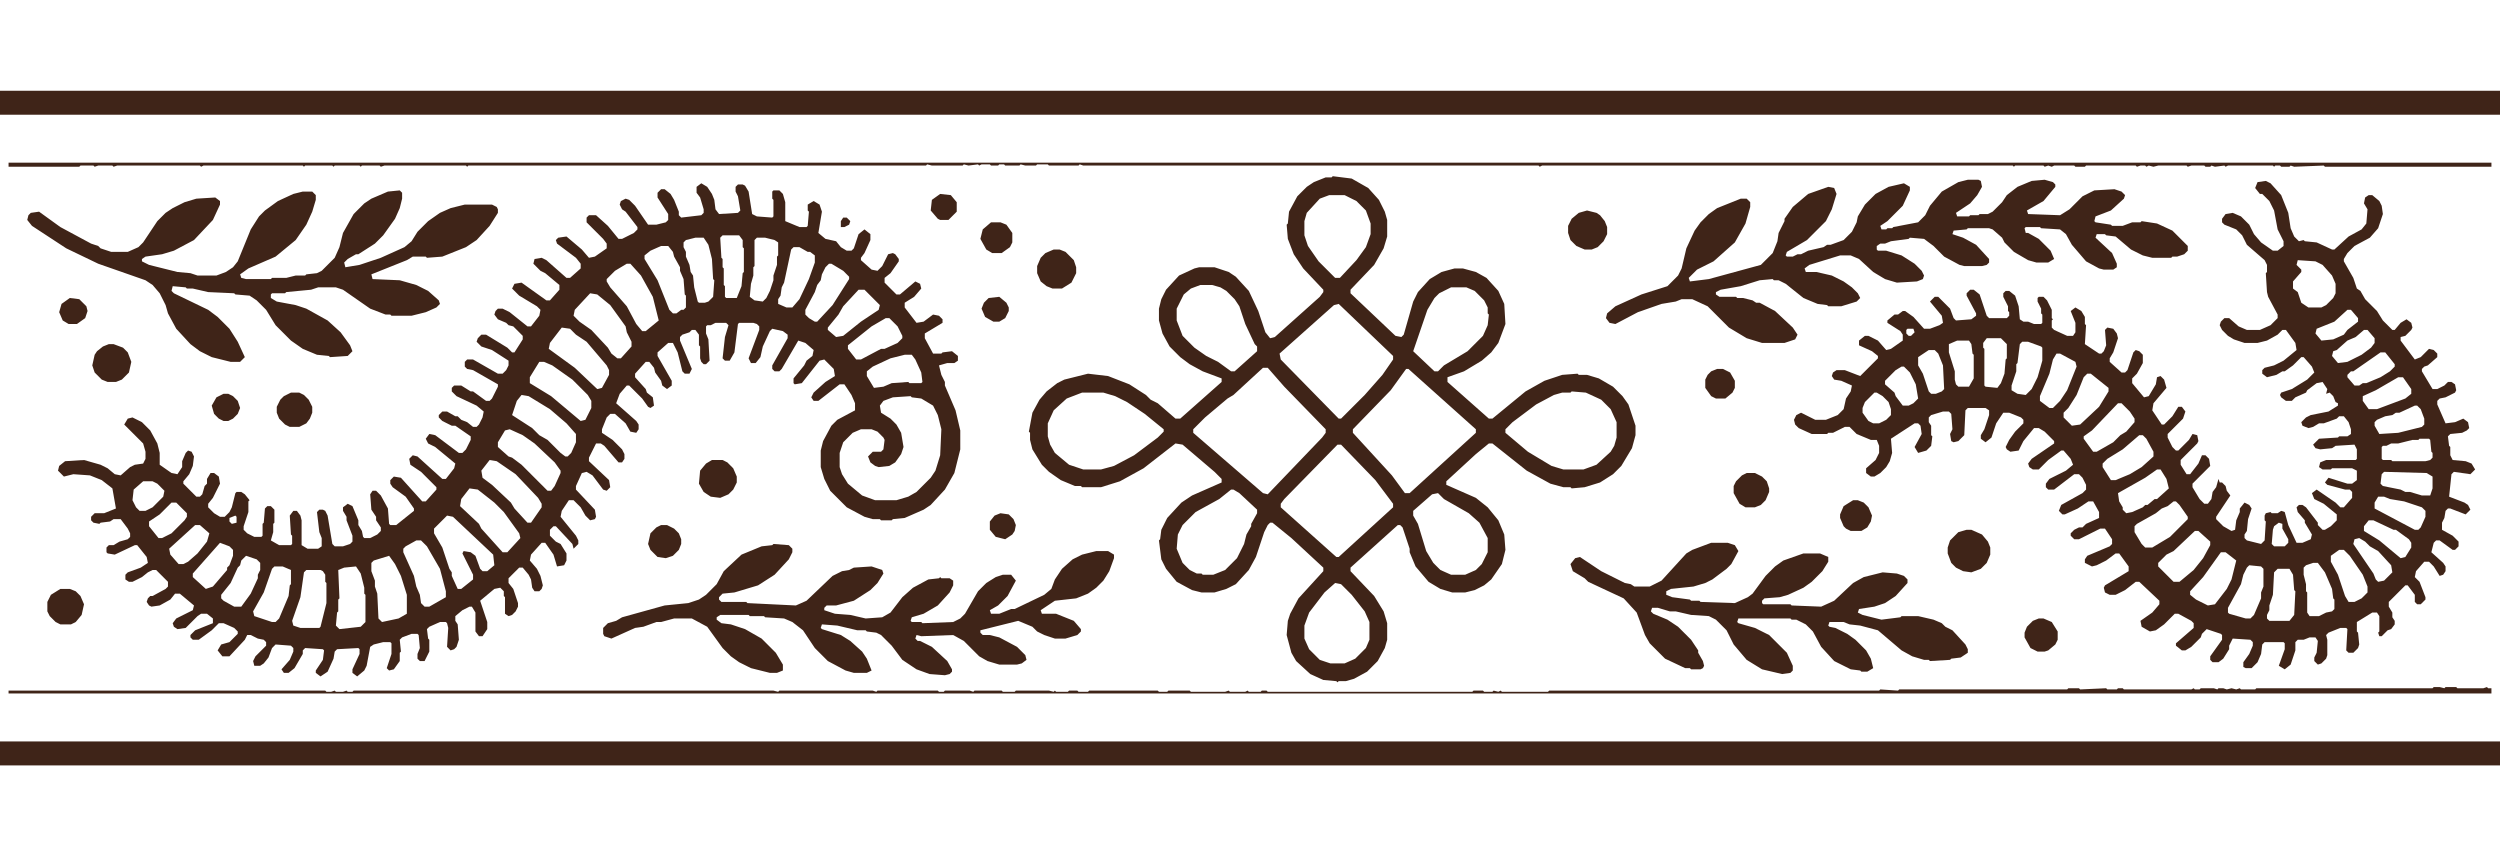
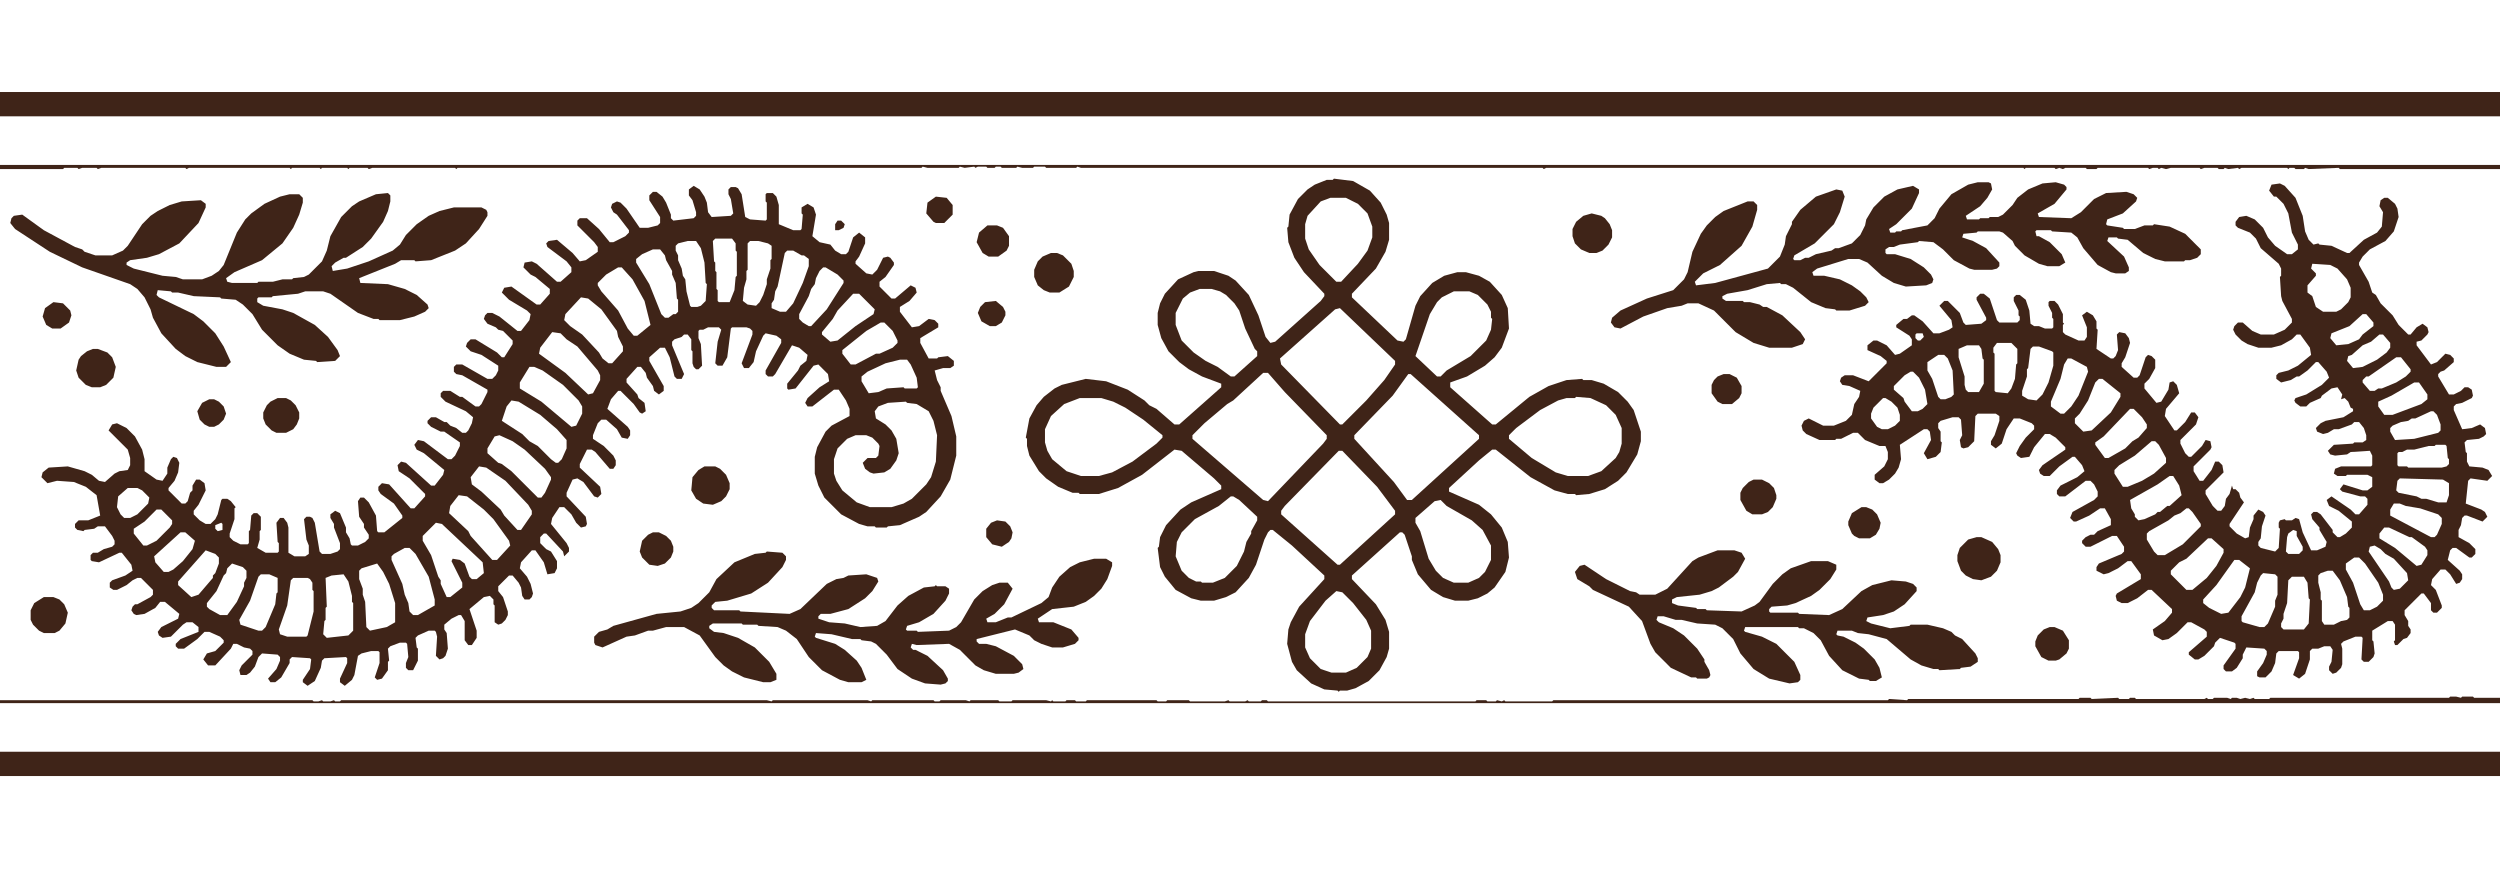
- <svg xmlns="http://www.w3.org/2000/svg" width="292" height="100" viewBox="4 0 292 100">
+ <svg xmlns="http://www.w3.org/2000/svg" width="288" height="100" viewBox="6 0 288 100">
  <defs>
    <clipPath id="interior">
      <rect x="5" y="19" width="290" height="62" />
    </clipPath>
  </defs>
  <g clip-path="url(#interior)">
    <g transform="translate(300 0) rotate(90) scale(0.1381215)">
      <path fill="#3F2418" fill-rule="evenodd" d="M511,2072L504,2075L500,2079L498,2084L498,2092L503,2100L509,2103L517,2103L521,2101L526,2096L528,2092L528,2083L526,2079L520,2074Z M263,2069L259,2070L253,2076L252,2084L257,2091L264,2093L271,2090L274,2085L274,2078L269,2071Z M306,2032L298,2035L294,2039L291,2047L291,2051L293,2056L297,2061L300,2063L309,2065L315,2063L321,2057L323,2052L323,2045L321,2040L315,2034Z M345,1940L339,1942L335,1946L333,1950L333,1954L336,1960L343,1964L350,1962L354,1958L356,1954L356,1950L354,1946L350,1942Z M344,1879L338,1882L334,1886L332,1890L332,1897L335,1903L338,1906L344,1909L349,1909L354,1907L359,1902L361,1898L361,1890L358,1884L354,1881L349,1879Z M177,1722L175,1723L173,1727L173,1750L176,1762L180,1771L187,1781L196,1790L204,1795L209,1801L218,1821L224,1839L226,1851L222,1852L219,1849L215,1842L215,1840L206,1826L199,1819L185,1809L176,1805L168,1803L163,1803L161,1805L162,1815L168,1829L172,1835L181,1844L197,1853L209,1856L218,1860L229,1871L231,1875L232,1884L233,1885L233,1893L235,1901L235,1913L236,1914L236,1935L235,1939L232,1940L227,1933L217,1910L203,1893L190,1884L179,1879L169,1876L165,1876L162,1879L162,1887L164,1895L170,1908L178,1919L183,1924L194,1931L221,1942L226,1946L230,1952L233,1960L233,1976L231,1982L230,1993L224,2017L221,2023L219,2023L217,2020L215,2006L212,1996L203,1979L186,1963L173,1957L170,1957L167,1961L168,1977L171,1987L176,1997L180,2003L187,2010L205,2022L209,2026L213,2035L213,2049L210,2058L208,2060L206,2066L192,2092L179,2110L180,2117L182,2119L186,2120L191,2116L210,2087L223,2060L237,2020L241,2014L248,2008L258,2003L265,2001L278,1994L291,1982L297,1974L302,1964L306,1948L306,1940L302,1936L289,1942L278,1949L268,1959L262,1967L248,1996L246,1998L242,1997L243,1986L244,1985L244,1980L247,1967L248,1945L249,1944L250,1932L254,1926L262,1918L275,1910L288,1897L295,1887L300,1875L301,1865L302,1864L301,1849L297,1845L292,1847L281,1855L271,1866L261,1884L258,1893L255,1909L252,1914L249,1914L248,1913L248,1902L247,1901L245,1880L243,1874L243,1859L245,1853L261,1830L266,1817L266,1813L267,1812L267,1795L264,1783L260,1774L257,1771L254,1772L246,1781L241,1791L237,1805L236,1828L232,1829L220,1799L217,1794L217,1783L218,1782L217,1769L209,1749L203,1740L191,1729L180,1722Z M456,1567L451,1569L447,1573L444,1579L444,1584L446,1588L451,1593L460,1595L465,1593L471,1587L472,1580L470,1574L465,1569L460,1567Z M403,1520L396,1523L391,1528L389,1532L389,1541L392,1546L398,1551L409,1552L416,1548L420,1542L421,1534L418,1527L414,1523L408,1520Z M187,1424L184,1427L184,1430L187,1432L192,1432L192,1429L190,1425Z M171,1334L165,1339L164,1348L169,1355L178,1356L185,1350L186,1348L186,1341L179,1334Z M301,1333L297,1338L298,1346L299,1347L299,1354L286,1361L282,1361L273,1346L270,1346L267,1349L266,1354L272,1362L273,1368L260,1378L256,1378L251,1370L244,1364L240,1365L238,1369L249,1382L249,1385L239,1395L235,1395L231,1390L221,1383L219,1383L215,1386L214,1388L215,1392L225,1397L229,1401L228,1406L220,1415L218,1415L214,1412L203,1407L198,1407L194,1412L198,1417L210,1421L212,1423L212,1427L209,1432L204,1436L202,1445L197,1451L179,1448L173,1450L170,1455L173,1460L178,1460L179,1459L191,1460L192,1461L192,1467L187,1479L171,1479L164,1481L161,1484L161,1489L162,1490L168,1490L169,1489L183,1489L184,1490L183,1503L181,1507L162,1510L157,1513L156,1515L156,1519L158,1521L162,1521L166,1519L178,1517L180,1519L181,1535L177,1538L169,1539L164,1541L158,1545L155,1550L158,1554L163,1554L167,1551L177,1548L180,1548L182,1550L184,1567L182,1569L179,1569L169,1573L164,1576L160,1581L160,1584L163,1587L167,1587L181,1578L186,1578L188,1580L190,1588L190,1595L174,1606L169,1611L168,1614L170,1618L173,1619L177,1617L179,1614L192,1604L194,1604L197,1607L202,1617L202,1620L191,1629L182,1639L182,1645L184,1647L188,1647L202,1633L206,1630L210,1630L217,1640L218,1645L211,1651L200,1664L201,1671L203,1673L206,1672L218,1656L223,1652L227,1652L235,1661L235,1664L220,1681L218,1685L219,1691L223,1692L229,1686L231,1682L241,1670L245,1670L254,1678L254,1681L239,1702L240,1708L244,1710L250,1704L259,1689L262,1686L267,1687L276,1694L276,1697L264,1712L261,1718L261,1722L263,1724L266,1725L270,1722L273,1715L275,1713L276,1709L284,1701L287,1701L298,1708L298,1710L294,1714L283,1732L283,1736L286,1739L289,1740L293,1736L296,1727L305,1713L309,1713L313,1715L316,1718L316,1722L304,1743L304,1748L306,1750L310,1750L312,1748L313,1743L325,1722L327,1722L337,1727L339,1729L339,1732L331,1743L331,1745L326,1753L326,1759L328,1761L331,1761L335,1757L343,1740L348,1734L353,1735L359,1738L361,1740L361,1743L357,1748L355,1753L352,1756L352,1758L348,1765L348,1769L351,1772L353,1772L356,1769L360,1761L360,1758L369,1745L372,1745L380,1749L383,1752L383,1755L368,1775L367,1780L371,1783L375,1781L378,1775L392,1758L396,1759L405,1766L405,1769L386,1790L385,1794L388,1797L393,1796L399,1787L412,1774L414,1774L424,1783L424,1786L404,1804L403,1810L406,1813L409,1813L412,1811L420,1800L430,1793L432,1793L444,1808L444,1813L443,1814L430,1815L419,1821L415,1825L415,1828L418,1830L431,1829L437,1825L440,1825L446,1821L449,1821L452,1824L455,1830L455,1835L454,1836L449,1837L444,1840L440,1840L428,1845L426,1849L429,1853L432,1853L437,1850L440,1850L453,1845L458,1845L460,1847L462,1853L462,1860L460,1862L436,1866L432,1868L431,1870L431,1873L433,1875L450,1873L455,1871L462,1871L464,1874L464,1883L461,1888L440,1888L436,1889L432,1892L432,1895L436,1898L452,1897L453,1896L460,1896L461,1897L461,1907L457,1914L450,1912L443,1912L442,1911L431,1911L428,1914L428,1917L430,1919L442,1920L443,1921L453,1921L454,1922L454,1928L451,1934L448,1937L445,1937L433,1933L424,1933L423,1932L418,1936L416,1939L416,1943L417,1944L429,1947L433,1949L437,1953L437,1957L434,1962L429,1967L426,1967L421,1963L409,1957L403,1958L400,1962L400,1965L405,1968L409,1968L411,1970L418,1972L420,1974L420,1977L409,1988L407,1988L401,1983L394,1980L386,1979L382,1981L381,1984L383,1986L390,1989L395,1989L401,1993L400,1998L393,2008L383,2008L375,2010L364,2016L357,2023L353,2031L354,2035L359,2038L375,2022L382,2020L388,2020L392,2022L393,2029L395,2033L402,2041L401,2046L396,2052L393,2058L389,2072L390,2088L394,2093L398,2094L403,2089L401,2081L402,2067L406,2057L413,2048L430,2045L434,2055L434,2063L437,2066L440,2066L442,2064L443,2059L442,2058L441,2050L439,2047L439,2041L447,2035L451,2033L454,2033L456,2035L458,2042L461,2047L461,2051L463,2053L467,2053L468,2052L469,2046L461,2029L461,2027L471,2019L476,2018L480,2024L484,2035L486,2037L490,2037L492,2034L492,2031L488,2023L484,2018L482,2014L482,2011L492,2001L496,2001L498,2003L504,2014L504,2016L506,2018L509,2019L512,2017L513,2015L512,2008L507,1999L502,1995L502,1991L512,1979L516,1980L523,1994L527,1997L530,1996L532,1993L531,1986L521,1976L519,1973L519,1968L523,1963L527,1963L533,1978L537,1982L539,1982L541,1980L541,1975L533,1964L527,1958L527,1954L531,1945L534,1942L536,1942L543,1949L545,1956L550,1959L555,1955L555,1949L541,1936L537,1934L537,1931L540,1925L541,1920L543,1918L546,1918L555,1927L559,1929L563,1928L563,1923L561,1920L556,1916L548,1913L545,1910L546,1897L548,1895L551,1895L558,1898L566,1905L569,1903L569,1899L565,1894L553,1887L550,1887L548,1885L549,1870L550,1869L558,1870L567,1876L569,1876L572,1872L568,1866L557,1861L551,1860L549,1858L548,1840L549,1839L553,1839L566,1845L569,1845L572,1841L567,1835L563,1833L547,1830L545,1827L543,1819L543,1813L544,1812L553,1812L565,1816L567,1814L566,1810L559,1805L552,1805L551,1804L541,1805L539,1803L536,1795L536,1790L537,1789L548,1788L553,1790L557,1790L559,1788L559,1784L551,1780L541,1780L540,1781L532,1782L530,1780L526,1771L526,1766L527,1765L531,1764L547,1765L550,1762L549,1759L547,1757L541,1755L528,1756L525,1758L521,1758L516,1752L513,1746L513,1744L518,1741L534,1741L538,1738L538,1735L532,1731L526,1731L508,1737L498,1725L497,1720L500,1717L504,1717L505,1716L519,1716L521,1713L520,1710L517,1707L513,1705L510,1705L498,1709L493,1713L489,1713L480,1704L480,1701L486,1696L490,1694L497,1693L500,1691L500,1687L498,1685L495,1684L487,1686L481,1689L474,1695L469,1694L459,1685L459,1682L469,1675L479,1672L478,1666L474,1664L468,1664L460,1669L458,1673L453,1678L448,1678L445,1675L445,1673L460,1659L464,1658L460,1654L457,1654L453,1656L437,1669L432,1668L423,1662L423,1658L429,1652L436,1648L440,1644L439,1640L437,1639L431,1640L414,1656L411,1656L400,1651L399,1647L402,1642L414,1633L415,1630L412,1627L406,1628L390,1645L387,1645L375,1639L375,1635L377,1632L391,1620L391,1617L388,1615L384,1615L380,1617L372,1625L366,1634L363,1634L353,1630L350,1627L350,1623L358,1614L365,1610L366,1605L363,1603L359,1603L356,1605L341,1622L333,1619L326,1613L326,1611L337,1600L344,1595L345,1593L343,1590L336,1591L332,1596L329,1597L319,1606L316,1606L306,1597L306,1594L311,1590L315,1589L322,1584L326,1583L329,1579L326,1575L322,1575L301,1587L298,1587L290,1578L290,1574L298,1570L314,1566L316,1564L316,1560L312,1558L288,1568L285,1568L283,1566L281,1560L279,1558L279,1555L283,1552L292,1552L293,1551L303,1551L306,1550L308,1548L308,1546L305,1543L287,1544L282,1546L276,1546L275,1545L275,1542L273,1538L273,1529L275,1527L285,1530L303,1532L305,1530L305,1526L298,1522L274,1519L273,1518L273,1506L274,1503L276,1501L279,1501L303,1510L307,1508L307,1504L302,1500L293,1498L280,1492L278,1490L280,1481L283,1477L286,1477L309,1490L312,1490L314,1488L314,1484L312,1482L288,1468L290,1462L296,1455L301,1456L305,1461L309,1463L320,1472L324,1472L325,1471L324,1465L305,1450L304,1446L312,1438L318,1437L323,1445L332,1455L336,1457L339,1455L339,1451L325,1433L325,1429L334,1423L341,1420L347,1420L355,1435L360,1440L373,1447L381,1449L395,1449L405,1446L415,1441L429,1427L437,1412L439,1405L439,1399L440,1398L440,1389L439,1388L438,1378L431,1362L427,1356L414,1344L400,1336L380,1331L364,1331L347,1335L326,1344L323,1344L317,1347L309,1349L307,1342L307,1336L305,1333Z M415,2004L420,2005L429,2014L432,2020L432,2025L429,2028L423,2031L414,2030L407,2022L407,2014L409,2010Z M434,1985L437,1985L440,1987L451,1998L455,2006L455,2009L445,2017L441,2017L435,2008L425,1998L425,1994Z M451,1966L458,1968L468,1976L475,1984L477,1988L477,1992L469,1999L464,2000L444,1978L444,1974Z M465,1946L470,1946L478,1949L480,1951L482,1951L496,1963L498,1969L488,1980L485,1980L459,1957L462,1949Z M436,1944L437,1943L442,1943L443,1947L441,1949L438,1949Z M473,1926L476,1923L482,1923L486,1925L489,1925L502,1931L513,1939L513,1945L508,1954L506,1956L503,1956L493,1948L480,1942L478,1940L474,1939L470,1935Z M482,1897L494,1897L495,1898L504,1899L523,1907L526,1910L526,1913L521,1928L517,1929L501,1920L481,1913L479,1911L479,1904Z M483,1870L486,1868L492,1868L493,1867L510,1867L530,1872L531,1873L531,1889L529,1895L525,1896L505,1889L484,1886L482,1884L482,1872Z M479,1842L485,1838L497,1835L502,1835L503,1834L526,1834L530,1838L532,1856L529,1859L518,1858L517,1857L507,1857L506,1856L482,1857L480,1852Z M523,1806L526,1820L523,1823L502,1824L496,1826L491,1826L483,1829L476,1829L474,1827L470,1814L477,1809L487,1804L503,1799L519,1799Z M513,1780L513,1784L510,1787L503,1788L496,1791L487,1793L467,1802L464,1802L462,1800L457,1791L457,1787L462,1782L481,1771L500,1766L505,1766Z M478,1725L483,1731L483,1735L481,1737L470,1741L467,1745L466,1751L468,1752L486,1743L490,1743L498,1753L498,1756L487,1761L484,1761L481,1763L463,1769L451,1776L447,1776L436,1765L437,1760L469,1726Z M467,1714L467,1718L447,1736L443,1738L428,1754L422,1753L413,1746L414,1739L425,1725L433,1717L451,1704L455,1703Z M442,1694L442,1697L430,1708L425,1711L410,1727L404,1735L398,1736L389,1729L390,1723L401,1707L421,1688L426,1685L429,1685Z M415,1677L415,1680L393,1702L387,1710L386,1713L378,1722L374,1722L364,1716L363,1712L368,1701L375,1691L391,1674L398,1669L400,1669L411,1674Z M386,1663L386,1665L383,1669L372,1680L368,1687L362,1693L351,1710L339,1706L334,1702L335,1696L346,1678L358,1664L367,1656L374,1656L383,1660Z M355,1648L356,1652L335,1677L324,1695L319,1695L306,1687L306,1683L309,1676L321,1659L334,1646L339,1643L345,1643Z M328,1634L329,1638L311,1657L295,1679L290,1678L277,1668L278,1661L283,1656L289,1647L309,1630L313,1628L317,1628Z M293,1609L303,1618L303,1621L299,1626L294,1629L279,1643L272,1653L267,1658L262,1657L248,1644L249,1638L258,1627L276,1614L281,1613L289,1609Z M271,1586L280,1597L280,1600L274,1605L259,1613L243,1627L238,1630L236,1630L229,1623L223,1613L223,1610L233,1601L251,1591Z M262,1565L262,1567L265,1571L265,1574L262,1577L237,1587L219,1598L216,1598L212,1593L208,1584L208,1578L213,1574L217,1573L226,1568L229,1568L236,1565L249,1564L250,1563L260,1563Z M255,1544L256,1547L256,1552L255,1553L243,1556L233,1557L230,1559L224,1560L217,1563L213,1563L209,1565L205,1565L203,1563L201,1555L201,1548L207,1544L219,1541L236,1540L237,1539L251,1540Z M199,1518L203,1515L209,1515L210,1514L230,1514L231,1515L242,1516L252,1520L252,1529L251,1530L242,1530L241,1531L227,1531L226,1532L219,1532L218,1533L201,1534L199,1532Z M201,1496L203,1488L205,1485L216,1485L217,1486L224,1486L233,1489L237,1489L246,1492L252,1495L255,1498L254,1505L251,1509L240,1508L233,1506L226,1506L225,1505L203,1505L201,1503Z M213,1458L216,1454L222,1454L236,1459L253,1467L260,1473L260,1478L257,1485L253,1485L250,1483L243,1482L239,1480L211,1474L209,1472L209,1467L213,1460Z M229,1430L234,1425L236,1425L258,1439L272,1452L272,1454L269,1459L266,1462L262,1462L247,1454L241,1452L237,1449L232,1448L226,1445L223,1442L223,1440Z M258,1399L262,1400L272,1415L284,1430L285,1436L279,1443L277,1443L266,1434L259,1430L245,1417L245,1412Z M284,1380L286,1380L290,1384L295,1395L295,1398L304,1415L304,1419L295,1426L292,1426L276,1406L269,1394L269,1391L276,1384Z M323,1363L324,1364L324,1374L323,1375L324,1389L327,1396L328,1404L318,1410L314,1410L310,1405L303,1390L300,1378L300,1372L304,1369L315,1364Z M343,1354L351,1350L363,1347L385,1348L398,1352L404,1356L416,1368L420,1375L423,1385L423,1403L419,1414L409,1426L401,1431L395,1433L383,1433L374,1430L366,1422L363,1415L363,1406L365,1401L370,1396L372,1395L380,1396L382,1398L382,1405L386,1409L391,1407L394,1403L395,1400L394,1391L391,1386L384,1381L378,1379L366,1381L359,1385L354,1390L349,1398L343,1399L339,1396L336,1388L335,1373L336,1372L337,1364Z M263,1290L260,1290L256,1292L251,1298L252,1307L256,1311L261,1313L268,1310L272,1303L272,1298L269,1293Z M197,1287L190,1292L188,1297L188,1305L194,1312L202,1314L211,1309L214,1304L214,1296L209,1289L205,1287Z M444,1284L439,1286L435,1290L434,1297L436,1302L441,1306L448,1306L454,1301L456,1293L452,1287L449,1285Z M226,1233L220,1235L213,1242L211,1247L211,1252L214,1259L218,1263L225,1266L231,1266L238,1263L242,1258L244,1253L244,1245L239,1237L231,1233Z M469,1201L466,1206L466,1216L469,1228L473,1236L481,1245L490,1251L498,1254L503,1260L515,1285L515,1288L519,1298L519,1305L516,1306L512,1299L504,1291L491,1284L486,1288L486,1295L488,1301L493,1309L500,1316L519,1327L523,1331L526,1337L527,1363L526,1364L526,1372L525,1373L522,1372L519,1362L512,1350L501,1340L495,1337L491,1337L489,1340L489,1347L488,1348L489,1349L490,1358L497,1371L505,1380L518,1390L522,1397L523,1411L520,1424L519,1437L516,1446L514,1446L512,1444L512,1436L508,1421L499,1407L493,1401L485,1396L482,1397L479,1406L480,1421L482,1425L483,1431L487,1439L508,1461L512,1470L510,1511L509,1512L509,1533L507,1535L505,1535L502,1532L501,1522L495,1502L486,1488L473,1476L467,1473L464,1473L461,1476L460,1489L461,1490L462,1499L469,1516L483,1531L494,1537L503,1546L507,1552L510,1561L512,1581L522,1617L525,1622L527,1629L531,1633L536,1633L538,1632L540,1626L531,1606L530,1599L526,1588L526,1584L523,1573L523,1558L530,1545L548,1532L555,1525L560,1518L565,1508L569,1492L569,1486L567,1481L562,1481L552,1487L540,1499L532,1513L528,1525L527,1533L524,1537L522,1537L520,1534L520,1510L521,1509L521,1497L522,1496L523,1480L526,1473L533,1464L548,1454L559,1443L567,1428L569,1421L569,1410L567,1406L557,1410L551,1414L542,1424L537,1432L532,1448L531,1449L528,1448L529,1435L533,1418L533,1411L534,1410L535,1402L537,1398L546,1389L558,1380L566,1368L570,1357L571,1344L570,1340L568,1338L566,1338L559,1342L547,1355L542,1365L542,1367L540,1369L537,1368L538,1364L537,1337L542,1328L555,1315L559,1308L562,1298L562,1283L561,1279L558,1275L554,1276L547,1283L539,1298L537,1306L537,1312L535,1314L533,1314L525,1282L530,1270L534,1266L537,1260L540,1251L540,1242L537,1232L534,1229L532,1229L525,1235L519,1250L519,1262L516,1263L508,1251L506,1233L502,1223L497,1216L491,1210L483,1205L472,1201Z M192,784L187,786L182,790L180,793L178,801L180,808L185,814L191,817L197,817L203,815L208,810L211,803L211,797L209,792L204,787L198,784Z M360,760L342,766L335,771L327,779L320,791L317,801L317,808L316,809L317,822L322,837L331,853L354,881L354,884L323,919L319,919L314,905L305,890L298,882L290,876L274,870L257,871L246,876L235,886L230,895L227,906L227,913L230,924L236,934L247,944L255,948L283,956L285,958L284,963L248,1001L245,1001L224,981L210,973L200,970L186,970L179,972L169,977L159,986L151,1000L149,1016L150,1017L150,1022L154,1032L158,1038L166,1046L179,1053L189,1054L190,1055L202,1054L215,1049L227,1041L245,1024L247,1024L251,1027L285,1065L286,1069L281,1073L263,1079L246,1087L234,1098L230,1104L226,1116L226,1129L227,1133L233,1146L245,1157L253,1161L261,1163L271,1163L282,1160L293,1154L302,1145L308,1137L314,1126L320,1110L323,1110L354,1145L354,1149L341,1164L338,1170L334,1174L325,1188L318,1206L316,1223L321,1243L324,1249L331,1258L338,1264L349,1270L365,1273L366,1272L372,1272L380,1270L393,1262L399,1256L406,1246L411,1234L411,1229L412,1228L412,1212L407,1196L396,1176L375,1149L376,1143L399,1116L405,1110L408,1110L419,1135L425,1144L438,1156L448,1161L456,1162L457,1163L473,1161L481,1157L492,1148L499,1135L501,1127L501,1116L498,1106L494,1098L482,1087L471,1081L450,1074L444,1071L442,1069L442,1067L455,1051L480,1024L483,1024L506,1045L519,1052L525,1054L537,1055L552,1051L559,1047L570,1035L575,1024L576,1013L577,1012L576,1011L576,1005L574,998L568,987L559,978L548,972L541,970L527,970L517,973L504,981L483,1001L480,1001L444,961L444,959L446,957L464,951L467,951L479,946L492,935L498,925L501,915L501,904L499,896L495,888L490,882L477,873L465,870L452,871L440,876L429,885L421,895L410,920L407,920L384,895L375,884L375,881L398,852L409,832L412,821L412,815L413,814L412,803L408,790L401,779L394,772L379,763L368,760Z M363,1159L365,1159L370,1164L385,1184L394,1201L397,1212L397,1227L393,1239L383,1251L376,1255L369,1257L358,1257L347,1252L337,1241L332,1228L332,1210L335,1200L340,1190L350,1175Z M431,1080L434,1080L443,1085L445,1085L452,1089L460,1091L472,1097L482,1107L486,1117L486,1126L485,1127L485,1131L482,1137L476,1143L464,1148L452,1147L444,1143L433,1132L422,1112L414,1102L414,1100L417,1095Z M297,1080L314,1099L314,1102L306,1113L301,1123L294,1133L284,1143L271,1148L261,1148L249,1142L244,1136L241,1128L241,1118L243,1111L246,1106L253,1099L259,1095L274,1090L291,1082L293,1080Z M363,1022L366,1022L370,1025L418,1071L417,1075L366,1134L363,1134L353,1124L337,1105L334,1100L311,1075L311,1071L327,1057Z M494,1009L503,1000L517,989L526,985L541,985L548,988L557,997L561,1006L561,1018L558,1027L549,1036L540,1040L529,1040L518,1036L501,1023L493,1014Z M189,984L198,984L209,988L220,996L235,1010L235,1014L221,1028L208,1037L199,1040L187,1040L180,1038L168,1027L165,1019L165,1006L170,996L178,988Z M426,965L429,965L471,1011L471,1013L429,1060L426,1060L422,1057L376,1012L376,1009L406,980Z M304,965L317,974L334,989L354,1009L354,1011L304,1060L299,1061L258,1015L257,1011L301,965Z M363,895L366,895L417,951L417,955L402,966L366,999L363,999L330,967L312,954L312,952Z M477,890L482,895L486,904L486,916L482,925L476,931L466,937L443,944L436,948L432,948L418,932L417,927L422,922L434,901L442,892L455,885L467,885Z M254,888L260,885L265,885L266,884L275,885L284,889L297,902L309,922L314,927L314,930L297,948L262,936L252,930L248,926L243,916L243,903L246,896Z M357,776L370,776L377,778L382,781L393,793L397,804L397,821L394,831L382,851L366,870L363,870L357,864L342,844L334,829L332,822L332,815L331,814L332,802L338,789L346,781Z M322,676L315,680L312,686L312,691L314,696L317,699L321,701L328,701L335,696L337,692L337,684L332,678L328,676Z M413,647L407,649L403,653L400,659L400,666L402,670L407,675L411,677L417,677L426,672L429,667L429,659L427,654L423,650L416,647Z M436,560L429,563L425,567L423,572L423,576L428,584L435,587L438,587L445,584L447,582L449,578L449,569L446,564L441,561Z M552,479L549,479L545,481L533,492L530,498L527,501L524,508L521,521L521,535L522,536L524,552L520,568L518,572L515,571L513,558L510,549L504,540L493,530L490,530L487,533L485,539L484,551L488,567L493,576L508,592L513,603L512,628L511,629L511,652L510,653L508,653L506,651L505,638L503,631L497,618L492,611L483,602L475,597L471,597L468,604L468,618L474,635L479,642L487,650L502,661L505,665L510,676L509,705L508,706L508,713L507,714L505,729L503,734L500,734L498,730L496,711L493,701L490,695L481,683L477,679L466,673L461,676L459,682L459,696L465,712L468,717L491,738L496,748L496,761L494,764L493,769L483,789L471,807L472,811L477,815L483,813L489,803L492,800L506,770L518,759L537,752L544,748L557,735L565,718L565,714L566,713L566,705L565,703L563,702L559,703L552,707L550,707L541,713L530,724L524,733L519,745L517,747L514,746L514,741L517,731L517,726L520,713L521,698L524,692L533,683L545,677L558,666L566,653L570,636L569,629L567,627L563,627L552,632L537,647L531,659L527,673L526,674L523,673L523,629L524,628L524,624L528,616L534,610L547,603L559,592L566,578L567,570L568,569L568,564L565,559L557,561L550,565L541,574L536,581L531,591L530,596L529,597L526,596L526,584L528,579L529,570L533,555L550,535L555,526L558,516L558,512L559,511L558,494L557,493L556,485Z M463,460L458,462L452,467L448,476L448,480L450,487L457,494L463,496L468,496L476,493L480,489L483,483L484,476L481,468L476,463L469,460Z M534,403L526,408L523,415L523,419L525,424L530,429L535,431L539,431L548,426L551,420L551,414L550,411L545,405L541,403Z M208,293L195,306L189,319L187,332L188,333L188,340L191,348L191,357L190,358L188,371L187,372L183,371L178,358L168,347L165,346L162,349L160,355L161,372L166,382L177,393L182,401L181,428L178,429L170,415L158,405L156,405L154,407L152,414L153,425L158,437L165,446L171,450L179,458L181,462L181,469L182,470L182,477L183,478L183,488L180,489L172,477L165,471L158,467L153,468L152,470L152,479L154,487L162,501L174,511L182,515L188,521L192,542L193,543L193,547L194,548L194,552L191,553L187,547L174,534L161,528L158,528L155,533L158,546L164,557L173,566L183,572L188,573L196,577L203,584L207,595L207,598L209,601L212,614L215,620L215,623L217,627L217,632L216,633L213,632L203,615L187,599L177,594L164,590L159,592L158,597L164,614L175,627L185,634L187,634L197,639L204,640L214,644L224,654L236,698L238,714L235,715L228,708L221,694L205,676L189,667L175,663L171,663L168,666L168,671L176,691L181,698L188,705L195,710L210,717L227,721L233,724L242,733L249,755L259,777L265,784L269,785L273,782L274,777L264,758L257,738L255,726L253,721L253,712L259,699L277,681L286,666L290,653L290,634L287,625L283,623L277,627L263,642L256,655L256,658L254,661L252,669L252,674L251,675L251,689L249,692L247,692L245,688L242,671L237,655L236,644L237,643L237,639L240,633L252,618L257,606L258,598L259,597L259,586L255,573L252,570L248,572L243,577L238,584L233,594L230,607L230,616L227,617L224,613L216,587L216,578L219,571L230,559L236,549L239,539L238,522L236,517L233,516L229,518L223,524L216,535L212,548L212,555L211,556L208,556L206,553L206,549L204,544L202,529L201,528L202,516L208,508L217,499L224,486L225,482L225,467L224,463L222,461L219,461L207,472L201,483L198,492L195,491L194,480L193,479L193,461L194,458L201,450L205,448L213,440L220,428L222,421L222,411L219,406L212,409L202,419L197,428L197,430L193,431L192,430L192,418L193,417L194,401L198,396L207,391L221,379L227,368L228,364L228,356L226,353L223,353L214,357L201,371L198,370L198,363L199,362L200,354L211,341L216,331L218,323L218,307L217,306L217,302L215,296L212,293Z M397,50L392,53L390,58L389,69L385,71L378,71L377,72L369,73L367,71L366,61L364,57L362,55L357,56L354,60L357,67L358,75L342,82L339,82L337,80L336,75L332,67L330,66L325,67L323,70L323,73L326,76L329,82L329,86L314,95L312,95L310,93L309,90L302,82L299,82L296,85L295,89L302,96L304,101L288,113L285,113L284,109L279,104L277,103L273,104L270,108L273,113L279,118L279,120L271,128L263,133L253,143L246,147L244,150L235,153L221,161L219,161L214,158L208,152L201,139L193,132L181,128L174,129L170,131L165,137L165,140L167,143L172,144L177,141L189,142L194,146L200,157L211,169L211,171L205,184L204,194L203,195L204,199L200,203L193,206L180,208L165,214L155,223L153,227L154,234L159,236L164,232L164,230L170,224L178,220L194,217L204,212L208,212L212,217L212,221L205,231L198,237L190,241L183,248L180,255L181,261L185,264L188,264L190,262L194,252L199,247L207,243L220,228L224,226L230,226L231,227L247,226L251,225L266,217L269,217L275,223L279,232L279,243L276,250L269,258L269,262L272,265L275,266L279,264L284,259L287,254L290,245L290,234L288,226L283,217L279,213L279,210L290,202L296,201L305,212L309,220L311,228L313,230L316,230L319,226L317,218L314,213L314,211L309,204L302,197L302,195L310,188L315,186L321,192L329,205L332,214L334,215L336,214L339,210L339,205L336,202L332,193L330,192L324,184L323,179L329,175L333,176L332,173L335,170L340,168L341,166L343,166L348,174L351,189L353,193L357,197L360,196L362,191L361,187L358,182L358,178L354,167L352,165L352,161L357,157L363,155L367,155L369,158L369,165L370,166L371,182L376,187L379,185L380,181L379,171L377,168L376,152L380,150L388,150L389,151L389,176L391,181L395,182L397,179L397,172L396,171L396,154L398,150L406,150L409,154L409,158L404,174L408,177L410,175L414,160L414,156L416,154L421,154L429,161L429,164L425,168L414,184L417,188L422,186L426,178L435,167L440,167L445,172L448,177L448,179L444,183L442,183L429,193L427,196L427,199L429,201L433,200L440,194L442,194L452,188L456,189L459,196L459,201L444,208L433,211L432,214L434,217L434,222L433,223L434,227L436,228L440,228L441,227L457,228L460,231L457,243L455,245L452,245L449,243L439,242L430,239L427,241L425,245L430,249L433,249L440,252L448,253L449,256L445,263L439,269L437,269L419,257L415,260L411,261L408,264L408,266L405,267L412,269L416,272L422,273L426,276L426,279L422,283L412,289L409,289L394,274L388,275L385,278L385,281L392,284L401,291L401,294L393,299L389,299L375,285L373,284L368,285L367,289L372,292L381,301L381,303L378,306L370,310L367,310L354,297L348,295L344,298L344,301L352,306L359,313L359,315L347,323L341,322L328,311L321,313L318,316L319,319L325,320L335,326L336,330L324,340L320,340L316,336L307,331L300,331L297,334L296,337L298,339L313,344L315,346L315,349L306,359L303,359L298,356L286,352L282,353L278,356L277,361L279,363L292,362L297,364L299,366L299,368L291,380L275,379L274,380L268,380L263,383L260,388L263,392L273,388L281,388L284,390L284,395L279,406L277,408L271,408L270,407L269,408L262,408L254,412L251,415L251,419L252,420L255,420L261,417L265,417L266,416L273,416L274,417L274,423L272,428L272,432L270,435L259,436L250,439L246,444L246,447L248,449L251,449L259,445L263,445L264,444L267,444L269,446L269,461L267,463L249,469L245,474L245,477L248,480L250,480L265,472L267,472L270,476L271,489L269,491L261,494L251,504L251,507L255,511L267,501L273,500L275,503L278,511L278,516L268,525L263,532L263,534L266,538L266,541L271,547L273,547L280,536L283,534L288,534L295,544L296,548L288,555L284,563L284,566L288,571L292,571L297,560L301,555L303,555L318,570L313,583L313,590L315,593L318,594L321,592L322,586L326,577L331,578L337,582L346,584L351,589L355,599L355,608L349,620L351,624L355,626L359,625L362,622L367,611L367,598L366,597L366,593L361,583L361,579L367,573L372,561L372,556L377,554L383,554L389,557L396,565L400,565L403,561L403,558L400,553L395,548L390,545L383,543L371,544L358,524L358,521L360,519L367,518L378,524L383,521L381,514L377,510L369,509L368,510L360,510L357,512L353,512L351,510L348,500L348,495L350,493L363,492L367,494L373,493L374,491L373,487L368,482L347,481L345,479L345,464L347,461L351,461L363,465L368,468L371,468L374,464L370,459L358,455L349,449L349,444L353,434L355,432L358,432L365,439L372,444L378,447L380,446L382,443L381,436L373,432L362,423L362,419L365,414L373,406L375,406L388,425L392,428L395,427L397,424L397,419L389,411L381,400L381,398L388,392L393,390L398,396L405,410L409,413L412,413L414,411L414,406L401,389L401,385L404,382L410,379L414,379L417,382L427,400L432,402L435,399L435,397L430,386L424,377L424,373L433,368L438,368L443,379L446,382L446,385L448,389L451,392L453,392L456,389L456,385L447,367L447,363L456,357L460,357L462,359L470,378L473,380L476,380L479,374L478,370L474,362L468,354L468,351L479,343L483,343L495,363L497,364L501,363L503,359L503,354L499,346L492,337L492,334L508,317L511,317L518,323L525,333L530,332L534,325L533,320L528,313L519,304L519,301L525,290L527,288L531,288L544,303L546,303L550,298L550,295L547,290L539,282L536,281L532,277L536,265L537,264L541,264L555,274L558,274L560,272L560,267L557,263L549,258L546,258L540,255L541,240L543,238L546,238L553,241L560,246L564,246L565,244L565,239L560,234L553,231L545,230L543,228L543,212L544,211L549,211L563,216L566,211L562,206L550,202L543,202L541,200L541,195L539,190L539,185L542,183L552,184L556,186L559,186L562,183L561,180L557,176L554,175L541,175L537,176L535,174L531,164L531,159L532,158L550,159L552,157L552,153L548,149L545,148L535,149L534,150L526,150L518,137L518,133L521,131L534,131L535,132L538,131L538,129L533,124L532,121L528,118L525,118L522,120L518,120L513,123L509,123L495,109L495,107L503,101L509,101L511,99L511,96L507,92L505,92L492,97L488,101L483,100L475,93L475,89L479,85L487,80L486,77L483,75L479,75L476,77L467,87L459,85L457,83L457,80L465,69L465,67L462,64L458,64L453,69L448,78L442,78L438,76L432,75L430,73L430,71L435,58L431,54L427,56L425,59L420,72L401,70L399,68L401,54Z M346,544L351,544L355,548L358,554L358,559L356,563L349,568L345,568L340,566L332,558L332,556L335,551L340,546Z M278,525L281,524L284,527L284,529L282,531L279,531L278,530Z M337,521L341,525L343,529L343,534L335,540L332,541L325,549L322,549L313,540L310,535L310,533L315,528L325,523Z M331,501L333,506L333,510L331,512L316,517L309,521L302,521L296,512L296,507L299,504L309,500L329,499Z M288,478L291,476L299,475L300,474L320,474L327,478L327,487L325,489L321,490L314,490L298,495L291,495L288,488Z M286,451L291,446L303,446L304,447L316,448L324,451L328,454L327,464L326,465L295,465L294,466L290,466L286,463Z M293,417L294,416L305,416L319,420L329,425L334,430L333,437L330,442L326,442L314,438L308,438L307,437L291,435L289,433L289,428Z M299,401L306,388L310,387L330,395L339,401L345,407L345,410L339,418L335,418L316,410L304,407L299,404Z M328,360L331,360L344,368L359,384L360,391L353,398L349,398L345,394L334,387L319,381L316,378L316,375Z M354,338L357,338L365,345L368,350L374,356L382,370L382,373L371,381L369,381L364,374L341,352L341,349L348,342Z M382,322L386,322L395,332L401,342L406,354L406,358L395,365L392,365L388,361L380,348L368,334L368,331L371,328Z M397,316L405,311L413,309L422,319L422,321L427,327L427,329L429,331L433,340L434,345L431,348L429,348L424,351L417,352L404,329L397,319Z M437,293L439,293L454,308L463,323L463,329L460,332L450,338L445,338L443,336L434,320L430,315L428,310L424,305L424,303L427,300Z M458,274L461,274L472,280L482,288L492,300L492,305L479,318L476,318L469,311L466,305L449,287L449,284Z M474,252L490,256L498,260L511,270L512,276L507,286L503,291L500,291L488,280L467,265L467,261Z M479,231L481,229L496,229L501,231L506,231L520,237L523,240L523,244L519,258L518,259L514,259L494,248L486,246L480,243L478,241Z M462,211L462,220L460,222L448,221L445,220L442,216L443,213L447,213L456,208L459,208Z M481,207L486,204L499,203L500,202L520,203L525,207L525,224L523,226L520,226L516,224L512,224L503,221L484,220L481,217Z M517,171L518,176L521,182L521,190L518,192L501,192L500,193L494,193L486,195L480,195L478,193L476,187L476,183L484,177L498,171L506,170L507,169L515,169Z M258,176L260,180L260,191L256,197L247,200L244,204L238,204L230,197L228,197L224,201L220,200L221,185L224,179L233,171L240,168L248,168L252,170Z M269,149L272,149L279,158L283,161L287,170L288,180L282,185L278,184L272,169L262,158L262,155Z M506,146L509,152L509,157L504,160L486,166L475,172L470,172L465,165L465,161L470,156L486,145L496,141L501,141Z M286,135L290,135L294,138L300,146L306,158L307,166L301,171L297,170L296,167L288,158L285,151L279,144L279,141Z M491,127L492,132L490,134L485,136L460,153L456,152L455,148L458,143L462,139L466,132L478,121L484,120Z M308,118L310,118L314,122L319,130L324,142L324,145L326,148L326,152L319,158L317,158L314,155L314,153L298,130L298,126Z M463,104L471,109L472,113L457,131L449,144L445,144L440,140L440,136L448,119L448,117L456,106L459,104Z M329,104L333,104L337,109L346,133L346,140L339,145L335,145L330,134L319,115L319,111Z M354,93L359,93L361,95L366,115L367,131L360,135L357,135L355,133L352,126L351,120L349,117L349,114L343,101L343,99L346,96Z M437,92L446,96L448,98L448,101L430,135L425,135L420,132L420,127L422,122L424,110L429,95L432,92Z M403,86L413,86L419,88L419,95L416,105L416,109L414,113L411,128L409,130L401,129L399,127L400,91Z M372,88L382,87L383,86L387,86L389,88L390,92L390,120L389,121L389,128L388,129L378,129L377,128L377,125L375,121L375,115L372,103L372,98L371,97L371,89Z M626,21L622,25L620,31L620,87L621,88L620,92L620,103L621,104L621,108L620,109L620,164L621,165L621,196L620,197L621,198L620,201L620,259L621,260L621,649L622,650L621,653L621,658L622,659L622,668L621,669L621,705L622,706L621,710L622,711L622,743L621,744L621,767L622,768L621,772L622,775L622,1624L621,1625L621,1629L622,1630L622,1634L621,1635L622,1638L621,1642L622,1650L621,1651L621,1667L622,1668L621,1672L621,1774L622,1775L622,1786L621,1787L622,1795L621,1796L622,1797L622,1822L621,1823L622,1825L622,1925L621,1926L622,1929L622,1935L621,1936L622,1937L622,1954L621,1955L621,1959L622,1960L621,1963L621,1998L622,1999L622,2010L621,2011L622,2025L621,2026L621,2031L622,2032L622,2037L621,2038L621,2057L622,2058L622,2095L621,2096L622,2097L622,2140L625,2145L631,2146L634,2143L636,2138L636,1098L637,1097L636,1095L636,1065L637,1064L637,1056L636,1055L637,1052L637,1039L636,1038L637,1034L636,1030L636,998L637,997L637,973L636,972L636,963L637,962L636,958L636,948L637,947L637,942L636,941L636,933L637,932L636,929L636,922L637,921L636,917L637,913L636,911L636,382L635,381L635,371L636,370L636,364L635,363L635,305L636,304L635,289L636,286L635,285L635,29L631,22Z M588,21L584,24L582,28L582,39L581,40L582,43L582,65L581,66L581,75L582,76L581,80L581,85L582,86L582,235L583,236L583,248L582,249L583,252L582,256L583,260L582,263L582,267L583,268L582,271L582,282L583,283L583,287L582,288L583,290L583,347L582,348L582,352L583,353L583,361L582,362L583,384L582,385L582,394L583,395L583,537L584,538L583,553L584,554L584,833L585,834L585,873L584,874L585,876L584,880L585,881L585,888L584,889L584,897L585,898L585,1071L584,1072L584,1076L585,1077L585,1087L584,1088L585,1090L585,1103L584,1104L585,1107L585,1136L584,1137L584,1155L585,1156L585,1163L584,1164L584,1222L585,1223L585,1231L584,1232L584,1239L585,1240L585,1250L584,1251L585,1252L584,1256L584,1284L585,1285L585,1295L584,1296L584,1319L585,1320L584,1323L584,1344L585,1345L585,1349L584,1350L584,1401L585,1402L584,1405L584,1484L585,1485L584,1489L584,1844L585,1845L585,1849L584,1850L585,1853L585,1859L584,1860L585,1863L585,1867L584,1868L584,2139L588,2145L592,2146L596,2143L598,2138L598,2121L599,2120L598,2118L598,1269L599,1268L599,1263L598,1262L598,1254L599,1253L598,1250L598,1228L599,1227L598,1224L598,1196L599,1195L598,1193L598,1172L599,1171L599,1153L598,1152L599,1148L599,1103L598,1102L599,1098L598,1097L598,1085L599,1084L598,1080L598,1061L599,1060L599,986L598,985L599,982L598,979L598,973L599,972L598,969L598,954L599,953L598,952L598,936L599,935L598,932L599,931L599,923L598,920L599,919L598,918L598,914L599,913L598,912L598,698L597,697L597,691L598,690L598,578L597,577L597,481L598,480L598,476L597,475L597,466L598,465L598,459L597,458L597,453L598,452L597,451L597,153L596,152L597,149L596,146L597,143L596,142L596,134L597,133L596,130L597,127L596,124L596,110L597,109L596,107L596,100L597,99L597,90L596,89L596,52L597,50L596,47L597,46L597,41L596,40L596,27L591,21Z M132,21L129,23L127,27L127,32L126,33L127,36L126,40L127,43L126,46L126,53L127,54L127,81L126,82L127,85L127,90L126,91L127,94L127,105L126,106L127,107L127,112L126,113L127,114L127,147L126,148L127,150L127,195L126,196L127,198L127,210L126,211L127,212L127,223L126,224L126,229L127,230L127,240L126,241L126,262L127,263L127,289L126,290L126,294L127,295L127,311L126,312L127,313L127,319L126,320L126,326L127,327L127,331L126,332L127,334L127,339L126,340L126,359L127,360L127,367L126,368L126,424L127,425L127,431L126,432L126,589L127,593L126,594L126,1182L125,1183L126,1184L126,1319L125,1320L126,1321L126,1327L125,1329L126,1330L126,1651L127,1652L126,1655L126,1758L127,1759L126,1762L126,1885L127,1886L126,1890L126,1901L127,1902L127,1906L126,1907L126,1926L127,1927L126,1935L127,1936L126,1939L126,2018L127,2019L127,2023L126,2024L126,2115L127,2116L126,2135L130,2145L134,2146L139,2142L141,2137L141,2076L140,2075L140,2064L141,2063L140,2060L140,2048L141,2047L140,2044L140,1974L141,1973L140,1971L140,1887L141,1886L140,1885L140,1862L141,1861L140,1860L140,1839L141,1838L140,1837L140,1822L141,1821L140,1818L140,1749L141,1748L140,1747L140,1360L139,1359L140,1355L140,1329L139,1328L140,1324L139,1316L140,1315L139,1313L139,1306L140,1305L140,1299L139,1298L139,1294L140,1293L140,1281L139,1280L140,1276L140,1267L139,1266L139,1257L140,1256L140,1231L139,1230L140,1227L140,842L141,841L140,839L140,441L141,440L140,439L140,415L141,414L140,411L141,408L140,406L140,389L141,388L141,380L140,379L140,337L141,336L140,333L140,329L141,328L140,326L141,322L140,318L140,294L141,293L140,290L140,279L141,278L141,274L140,273L141,270L140,262L141,261L140,259L140,221L141,220L140,219L140,215L141,214L141,207L140,206L141,203L140,178L141,177L141,29L137,22Z M94,21L89,25L88,36L87,37L88,41L88,46L87,47L87,75L88,76L87,80L88,83L88,171L87,172L87,187L88,188L88,278L87,279L87,288L88,289L88,294L87,295L87,307L88,308L88,313L87,314L87,328L88,329L88,367L87,368L88,369L88,668L87,669L87,674L88,675L87,679L87,695L88,696L88,700L87,701L87,706L88,707L88,808L87,809L87,815L88,816L87,819L87,843L88,844L88,855L87,856L87,860L88,861L87,864L88,867L88,883L87,884L87,891L88,892L88,897L87,898L87,917L88,918L88,934L87,935L87,941L88,942L88,946L87,947L87,966L88,967L88,975L87,976L87,1423L88,1424L87,1428L87,1440L88,1441L87,1445L87,1450L88,1451L88,1455L87,1456L87,1479L88,1480L87,1520L88,1521L88,1604L87,1605L88,1606L88,1618L87,1619L88,1623L87,1624L88,1625L88,1630L87,1631L87,1636L88,1637L88,1644L87,1645L87,1651L88,1652L88,2138L92,2145L97,2146L101,2143L103,2138L103,2005L102,2004L102,1998L103,1997L103,1942L102,1941L102,1935L103,1934L102,1574L103,1572L102,1571L102,1231L101,1230L102,1227L102,1121L101,1120L101,1114L102,1113L102,1107L101,1106L101,1101L102,1100L102,683L103,682L102,681L102,618L103,617L102,616L102,609L103,608L102,604L102,591L103,590L102,587L103,583L102,580L102,575L103,574L103,566L102,565L102,560L103,559L102,556L102,505L103,504L102,502L102,472L103,471L102,470L102,464L103,463L103,456L102,455L102,286L103,285L103,203L102,202L102,126L103,125L102,121L102,116L103,115L103,90L102,89L102,85L103,83L102,82L103,74L102,70L103,68L102,64L103,63L103,31L101,25L97,21Z" />
    </g>
  </g>
  <path d="M0 12H300 M0 88H300" stroke="#3F2418" stroke-width="2.8" fill="none" />
</svg>
